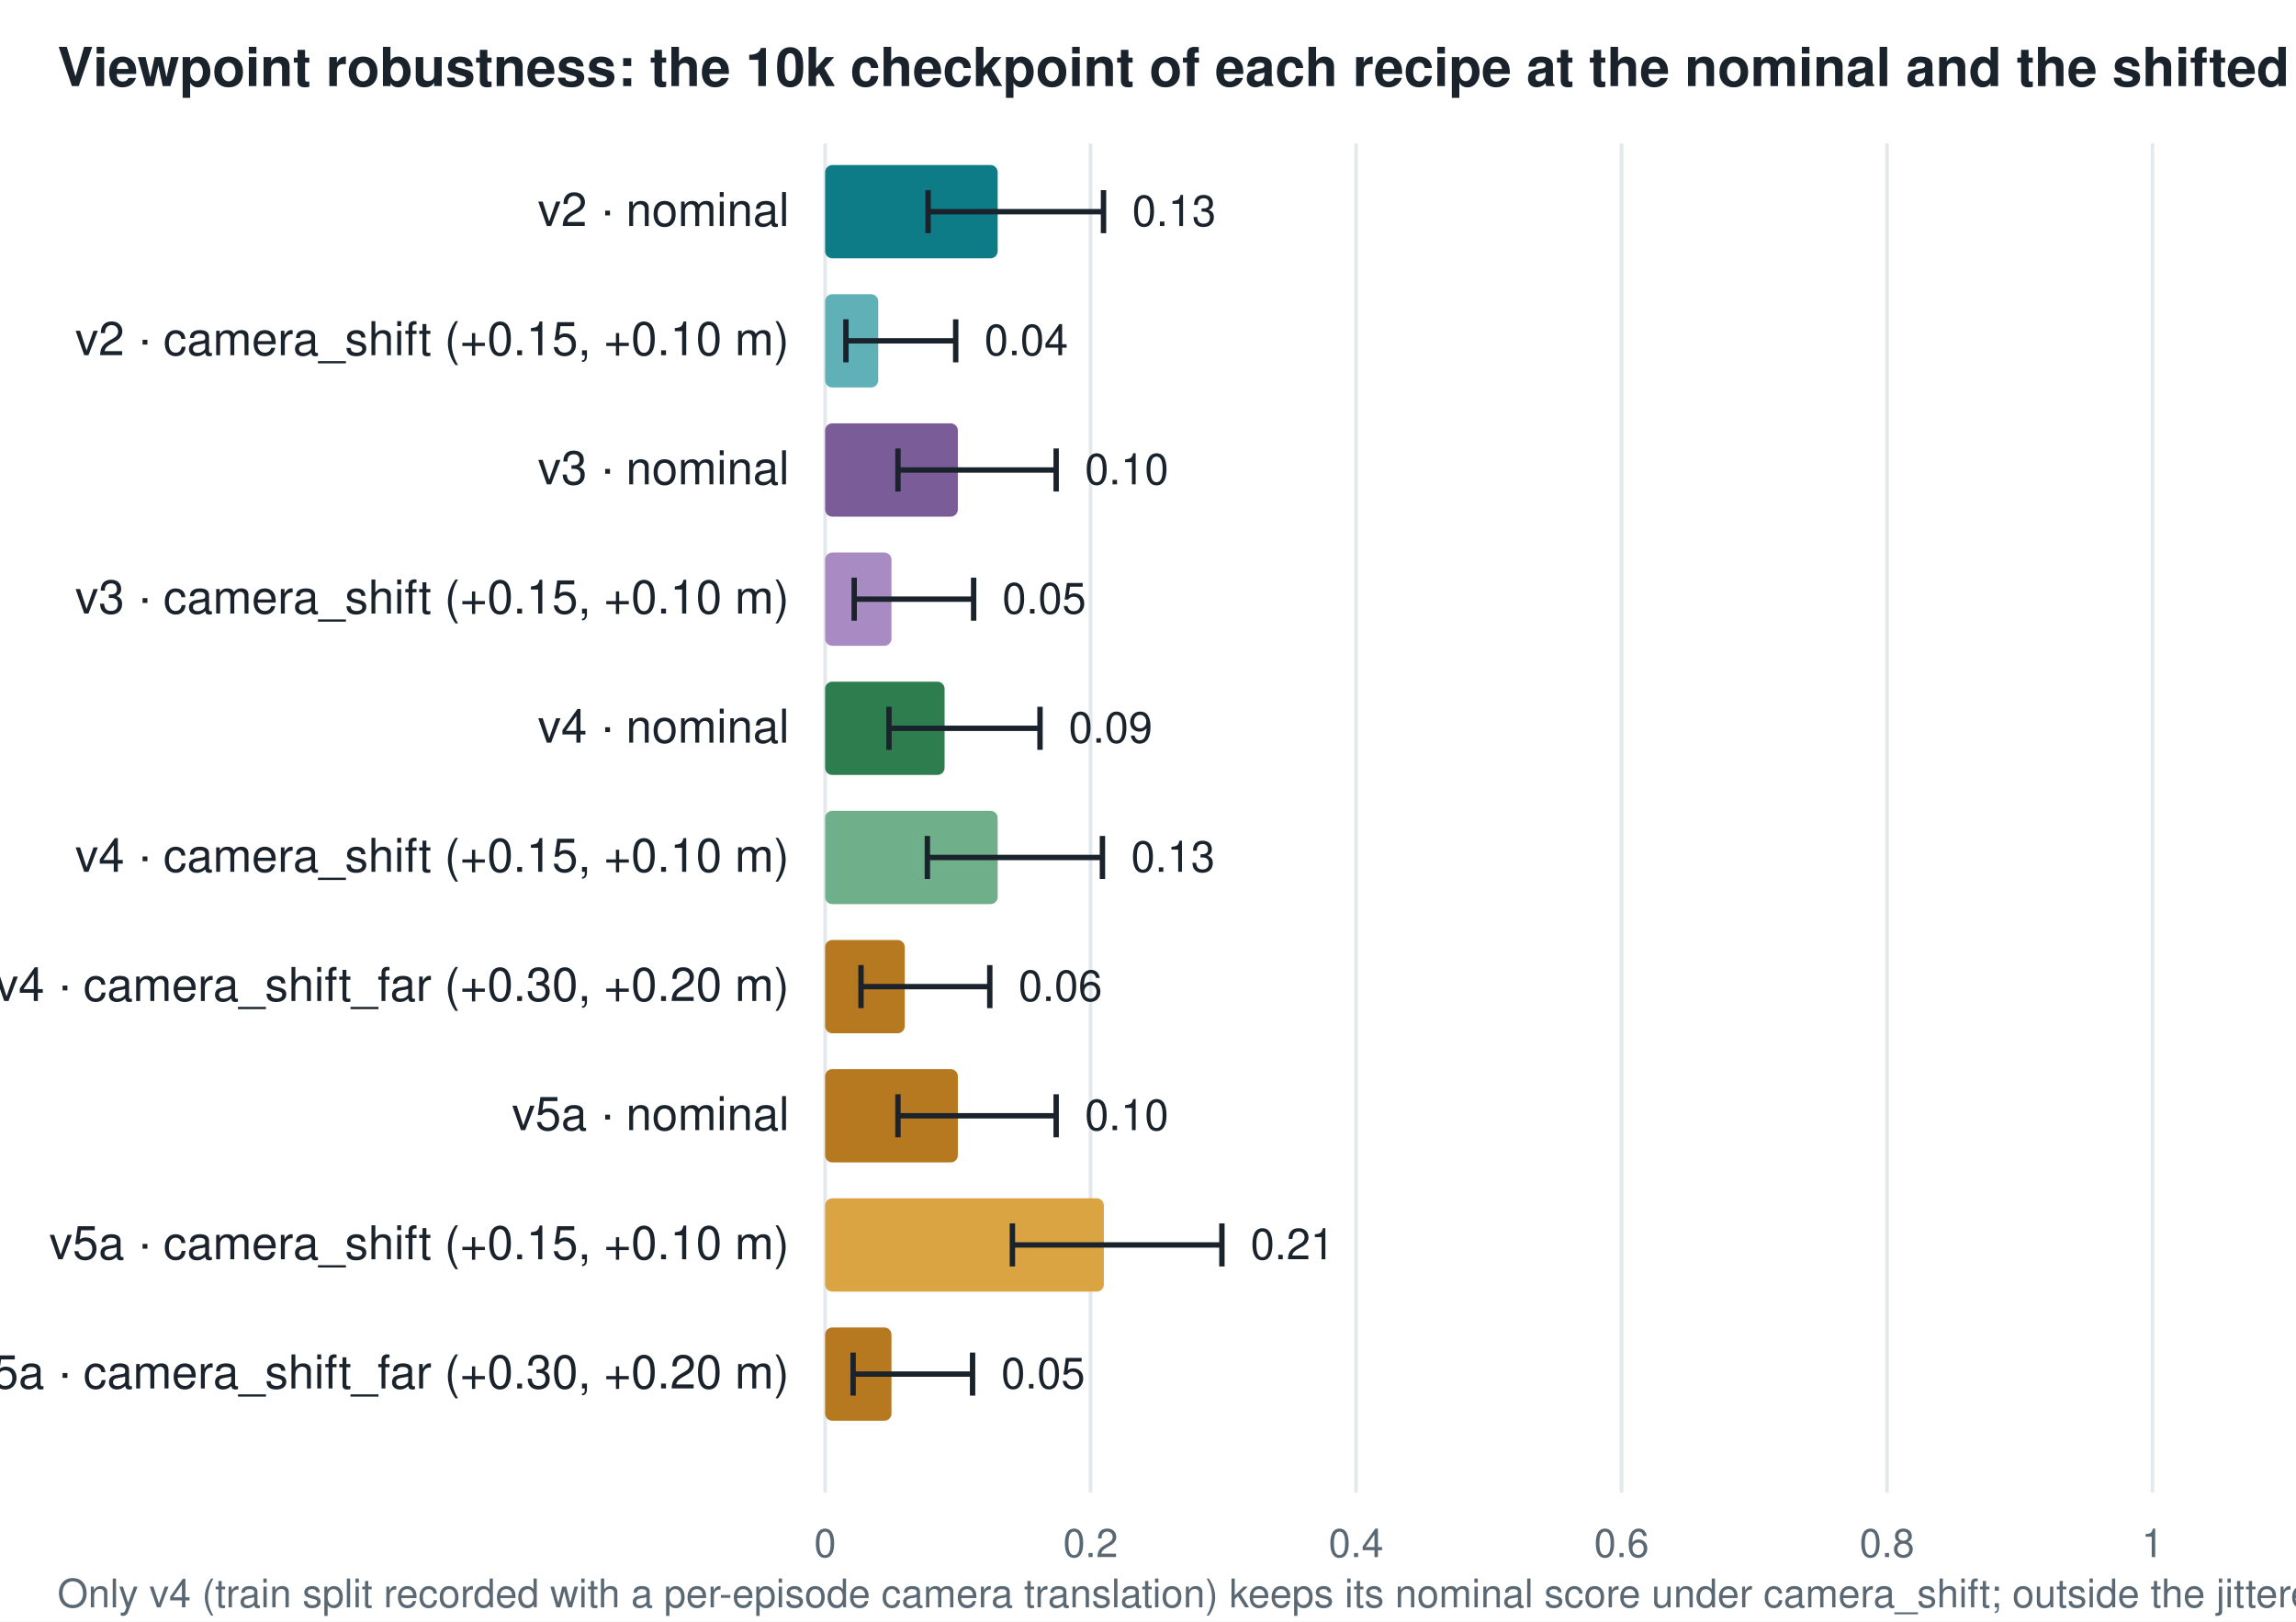
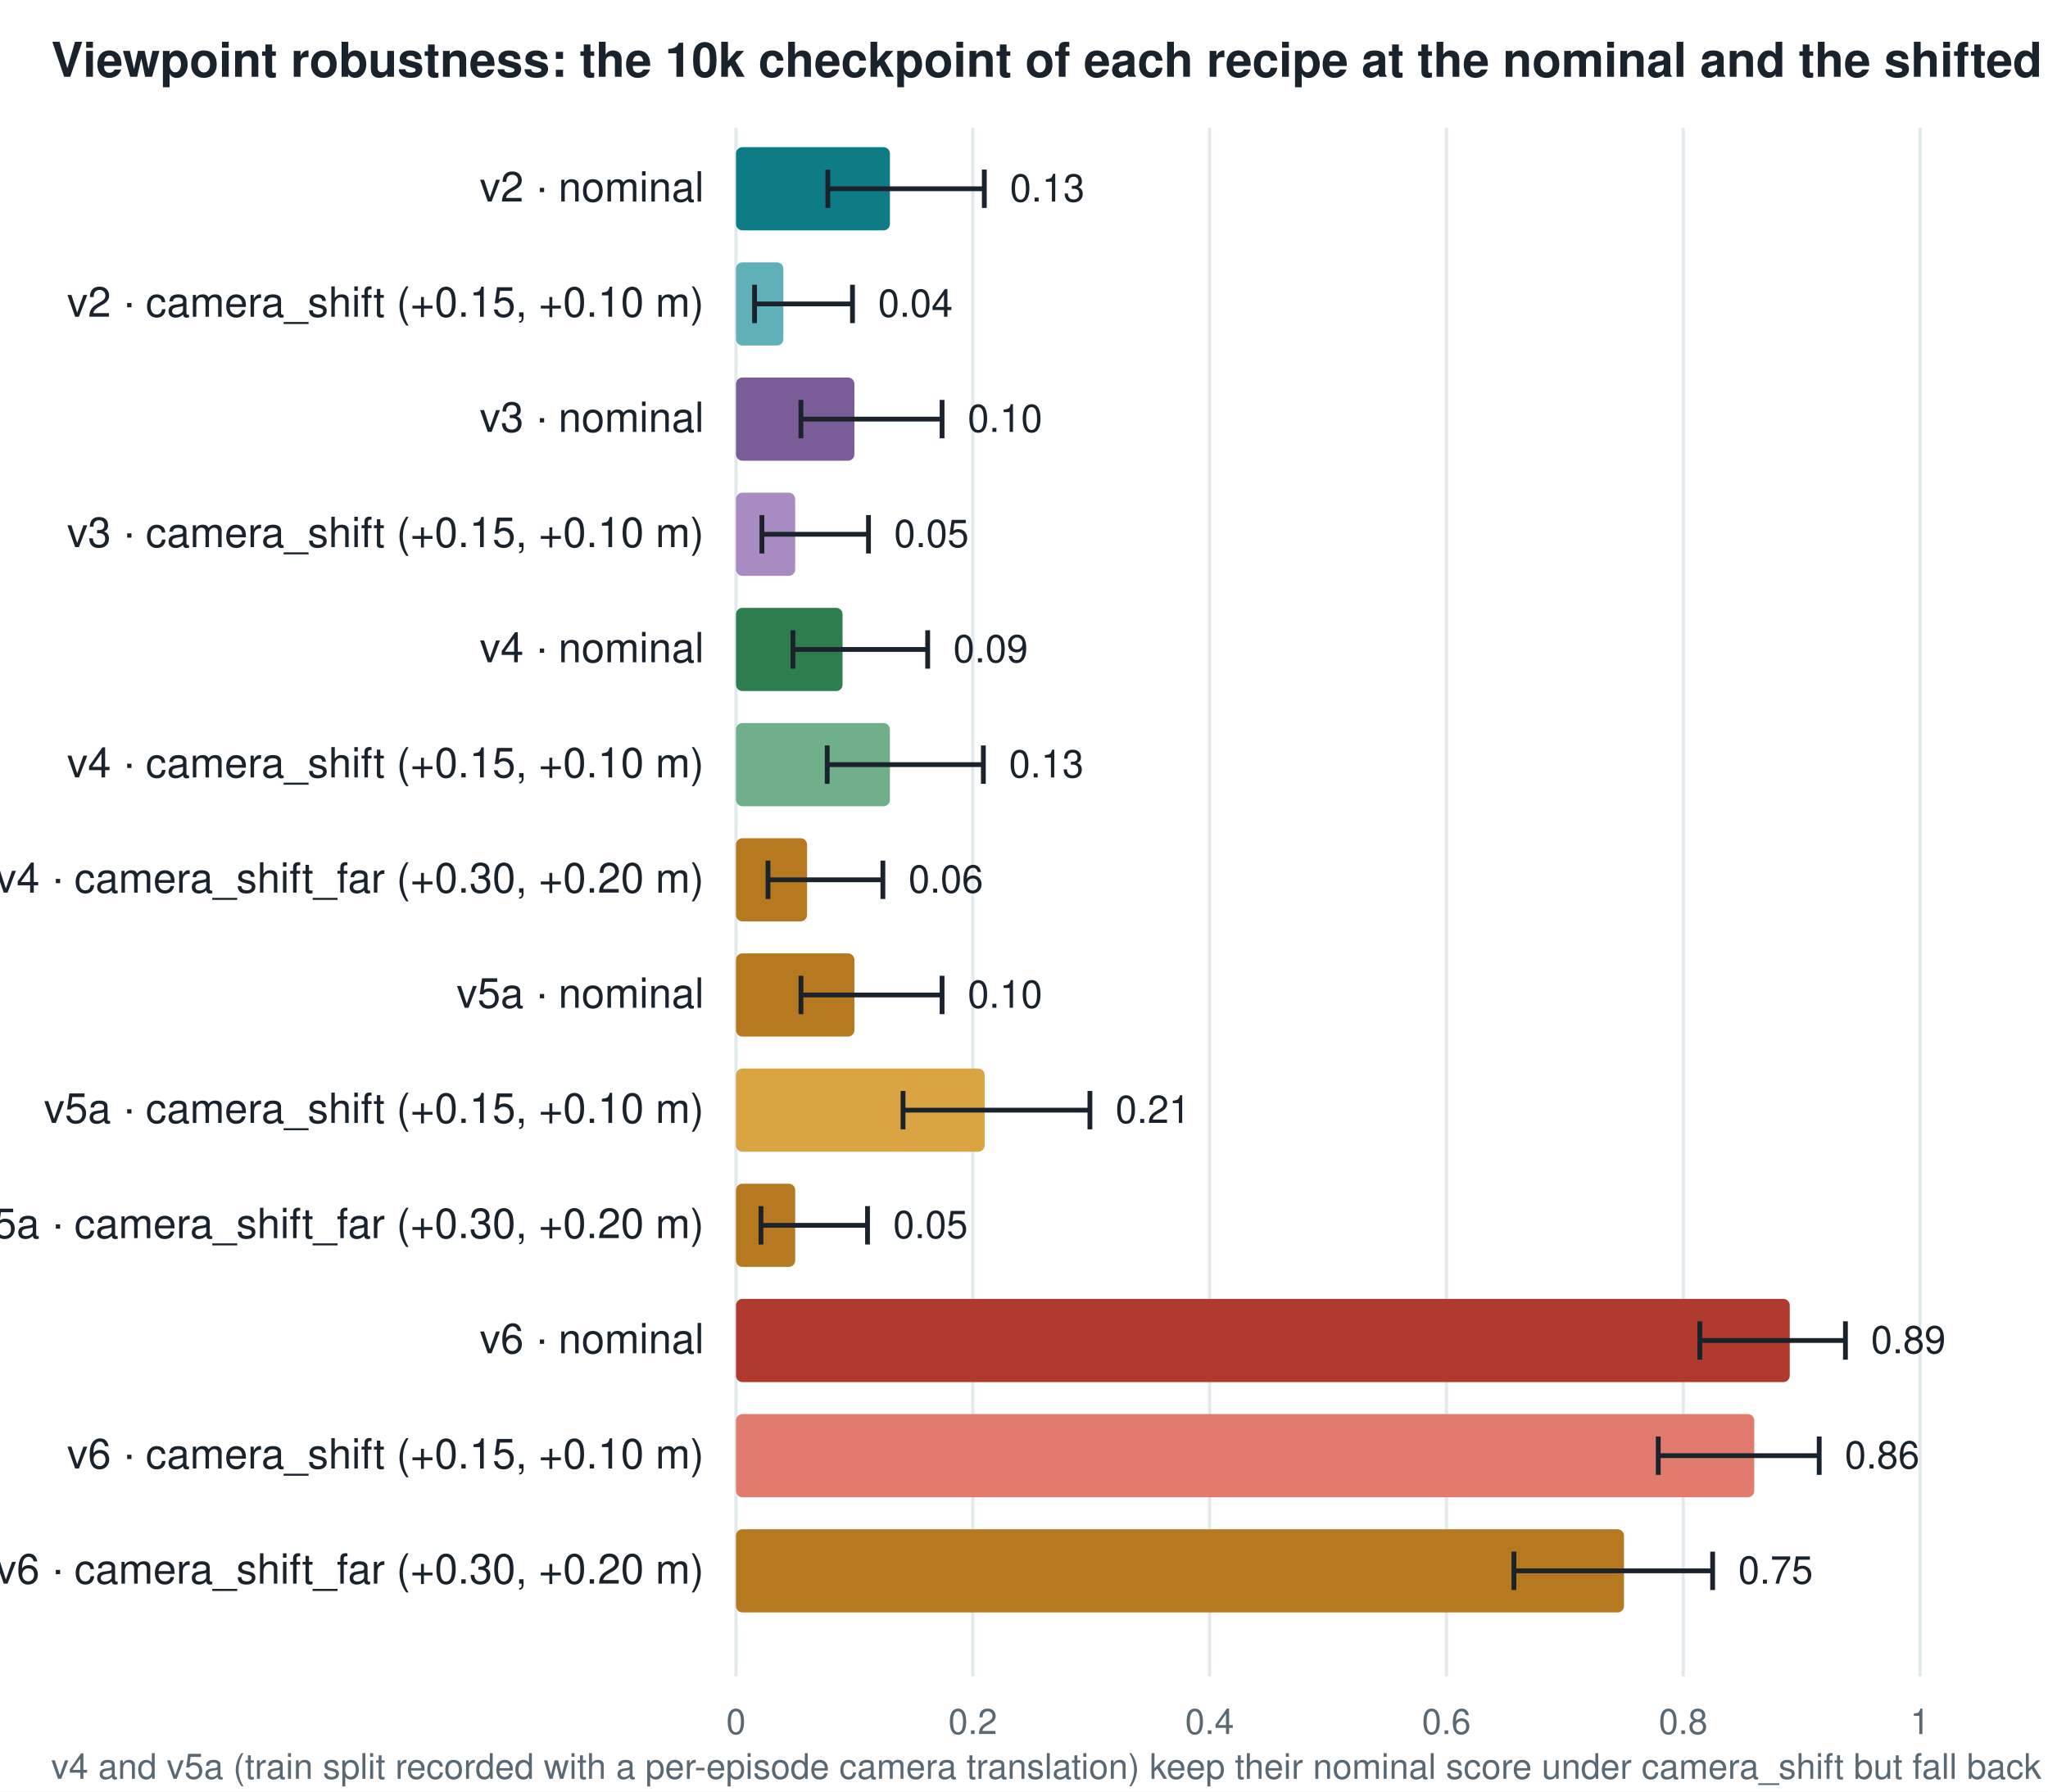
- <svg xmlns="http://www.w3.org/2000/svg" viewBox="0 0 640 452" width="640" height="452" font-family="IBM Plex Sans, Helvetica, Arial, sans-serif" font-size="13">
-   <rect width="640" height="452" fill="#FFFFFF" />
+ <svg xmlns="http://www.w3.org/2000/svg" viewBox="0 0 640 560" width="640" height="560" font-family="IBM Plex Sans, Helvetica, Arial, sans-serif" font-size="13">
+   <rect width="640" height="560" fill="#FFFFFF" />
  <text x="16" y="24" font-size="15" font-weight="600" fill="#1A232C">Viewpoint robustness: the 10k checkpoint of each recipe at the nominal and the shifted camera (same 100 seeds, Wilson 95 %)</text>
-   <line x1="230.0" y1="40" x2="230.0" y2="416" stroke="#E3E8EC" stroke-width="1" />
-   <text x="230.0" y="434" text-anchor="middle" fill="#5A6874" font-size="11">0</text>
-   <line x1="304.0" y1="40" x2="304.0" y2="416" stroke="#E3E8EC" stroke-width="1" />
-   <text x="304.0" y="434" text-anchor="middle" fill="#5A6874" font-size="11">0.2</text>
-   <line x1="378.0" y1="40" x2="378.0" y2="416" stroke="#E3E8EC" stroke-width="1" />
-   <text x="378.0" y="434" text-anchor="middle" fill="#5A6874" font-size="11">0.4</text>
-   <line x1="452.0" y1="40" x2="452.0" y2="416" stroke="#E3E8EC" stroke-width="1" />
-   <text x="452.0" y="434" text-anchor="middle" fill="#5A6874" font-size="11">0.6</text>
-   <line x1="526.0" y1="40" x2="526.0" y2="416" stroke="#E3E8EC" stroke-width="1" />
-   <text x="526.0" y="434" text-anchor="middle" fill="#5A6874" font-size="11">0.8</text>
-   <line x1="600.0" y1="40" x2="600.0" y2="416" stroke="#E3E8EC" stroke-width="1" />
-   <text x="600.0" y="434" text-anchor="middle" fill="#5A6874" font-size="11">1</text>
+   <line x1="230.0" y1="40" x2="230.0" y2="524" stroke="#E3E8EC" stroke-width="1" />
+   <text x="230.0" y="542" text-anchor="middle" fill="#5A6874" font-size="11">0</text>
+   <line x1="304.0" y1="40" x2="304.0" y2="524" stroke="#E3E8EC" stroke-width="1" />
+   <text x="304.0" y="542" text-anchor="middle" fill="#5A6874" font-size="11">0.2</text>
+   <line x1="378.0" y1="40" x2="378.0" y2="524" stroke="#E3E8EC" stroke-width="1" />
+   <text x="378.0" y="542" text-anchor="middle" fill="#5A6874" font-size="11">0.4</text>
+   <line x1="452.0" y1="40" x2="452.0" y2="524" stroke="#E3E8EC" stroke-width="1" />
+   <text x="452.0" y="542" text-anchor="middle" fill="#5A6874" font-size="11">0.6</text>
+   <line x1="526.0" y1="40" x2="526.0" y2="524" stroke="#E3E8EC" stroke-width="1" />
+   <text x="526.0" y="542" text-anchor="middle" fill="#5A6874" font-size="11">0.8</text>
+   <line x1="600.0" y1="40" x2="600.0" y2="524" stroke="#E3E8EC" stroke-width="1" />
+   <text x="600.0" y="542" text-anchor="middle" fill="#5A6874" font-size="11">1</text>
  <text x="220" y="63.0" text-anchor="end" fill="#1A232C">v2 · nominal</text>
  <rect x="230" y="46" width="48.1" height="26" fill="#0E7C86" rx="2" />
  <line x1="258.7" y1="59.0" x2="307.6" y2="59.0" stroke="#1A232C" stroke-width="1.5" />
  <line x1="258.7" y1="53.0" x2="258.7" y2="65.0" stroke="#1A232C" stroke-width="1.5" />
  <line x1="307.6" y1="53.0" x2="307.6" y2="65.0" stroke="#1A232C" stroke-width="1.5" />
  <text x="315.6" y="63.0" fill="#1A232C" font-size="12">0.13</text>
  <text x="220" y="99.0" text-anchor="end" fill="#1A232C">v2 · camera_shift (+0.15, +0.10 m)</text>
  <rect x="230" y="82" width="14.8" height="26" fill="#5FB0B7" rx="2" />
  <line x1="235.8" y1="95.0" x2="266.4" y2="95.0" stroke="#1A232C" stroke-width="1.5" />
  <line x1="235.8" y1="89.0" x2="235.8" y2="101.0" stroke="#1A232C" stroke-width="1.5" />
  <line x1="266.4" y1="89.0" x2="266.4" y2="101.0" stroke="#1A232C" stroke-width="1.5" />
  <text x="274.4" y="99.0" fill="#1A232C" font-size="12">0.04</text>
  <text x="220" y="135.0" text-anchor="end" fill="#1A232C">v3 · nominal</text>
  <rect x="230" y="118" width="37.0" height="26" fill="#7A5C99" rx="2" />
  <line x1="250.3" y1="131.0" x2="294.4" y2="131.0" stroke="#1A232C" stroke-width="1.5" />
  <line x1="250.3" y1="125.0" x2="250.3" y2="137.0" stroke="#1A232C" stroke-width="1.5" />
  <line x1="294.4" y1="125.0" x2="294.4" y2="137.0" stroke="#1A232C" stroke-width="1.5" />
  <text x="302.4" y="135.0" fill="#1A232C" font-size="12">0.10</text>
  <text x="220" y="171.0" text-anchor="end" fill="#1A232C">v3 · camera_shift (+0.15, +0.10 m)</text>
  <rect x="230" y="154" width="18.5" height="26" fill="#A98BC4" rx="2" />
  <line x1="238.1" y1="167.0" x2="271.4" y2="167.0" stroke="#1A232C" stroke-width="1.5" />
  <line x1="238.1" y1="161.0" x2="238.1" y2="173.0" stroke="#1A232C" stroke-width="1.5" />
  <line x1="271.4" y1="161.0" x2="271.4" y2="173.0" stroke="#1A232C" stroke-width="1.5" />
  <text x="279.4" y="171.0" fill="#1A232C" font-size="12">0.05</text>
  <text x="220" y="207.0" text-anchor="end" fill="#1A232C">v4 · nominal</text>
  <rect x="230" y="190" width="33.3" height="26" fill="#2E7D4F" rx="2" />
  <line x1="247.8" y1="203.0" x2="289.9" y2="203.0" stroke="#1A232C" stroke-width="1.5" />
  <line x1="247.8" y1="197.0" x2="247.8" y2="209.0" stroke="#1A232C" stroke-width="1.5" />
  <line x1="289.9" y1="197.0" x2="289.9" y2="209.0" stroke="#1A232C" stroke-width="1.5" />
  <text x="297.9" y="207.0" fill="#1A232C" font-size="12">0.09</text>
  <text x="220" y="243.0" text-anchor="end" fill="#1A232C">v4 · camera_shift (+0.15, +0.10 m)</text>
  <rect x="230" y="226" width="48.1" height="26" fill="#6FB08A" rx="2" />
  <line x1="258.5" y1="239.0" x2="307.3" y2="239.0" stroke="#1A232C" stroke-width="1.5" />
  <line x1="258.5" y1="233.0" x2="258.5" y2="245.0" stroke="#1A232C" stroke-width="1.5" />
  <line x1="307.3" y1="233.0" x2="307.3" y2="245.0" stroke="#1A232C" stroke-width="1.5" />
  <text x="315.3" y="243.0" fill="#1A232C" font-size="12">0.13</text>
  <text x="220" y="279.0" text-anchor="end" fill="#1A232C">v4 · camera_shift_far (+0.30, +0.20 m)</text>
  <rect x="230" y="262" width="22.2" height="26" fill="#B7791F" rx="2" />
  <line x1="240.0" y1="275.0" x2="275.9" y2="275.0" stroke="#1A232C" stroke-width="1.5" />
  <line x1="240.0" y1="269.0" x2="240.0" y2="281.0" stroke="#1A232C" stroke-width="1.5" />
  <line x1="275.9" y1="269.0" x2="275.9" y2="281.0" stroke="#1A232C" stroke-width="1.5" />
  <text x="283.9" y="279.0" fill="#1A232C" font-size="12">0.06</text>
  <text x="220" y="315.0" text-anchor="end" fill="#1A232C">v5a · nominal</text>
  <rect x="230" y="298" width="37.0" height="26" fill="#B7791F" rx="2" />
  <line x1="250.3" y1="311.0" x2="294.4" y2="311.0" stroke="#1A232C" stroke-width="1.5" />
  <line x1="250.3" y1="305.0" x2="250.3" y2="317.0" stroke="#1A232C" stroke-width="1.5" />
  <line x1="294.4" y1="305.0" x2="294.4" y2="317.0" stroke="#1A232C" stroke-width="1.5" />
  <text x="302.4" y="315.0" fill="#1A232C" font-size="12">0.10</text>
  <text x="220" y="351.0" text-anchor="end" fill="#1A232C">v5a · camera_shift (+0.15, +0.10 m)</text>
  <rect x="230" y="334" width="77.7" height="26" fill="#D9A441" rx="2" />
  <line x1="282.2" y1="347.0" x2="340.6" y2="347.0" stroke="#1A232C" stroke-width="1.5" />
  <line x1="282.2" y1="341.0" x2="282.2" y2="353.0" stroke="#1A232C" stroke-width="1.5" />
  <line x1="340.6" y1="341.0" x2="340.6" y2="353.0" stroke="#1A232C" stroke-width="1.5" />
  <text x="348.6" y="351.0" fill="#1A232C" font-size="12">0.21</text>
  <text x="220" y="387.0" text-anchor="end" fill="#1A232C">v5a · camera_shift_far (+0.30, +0.20 m)</text>
  <rect x="230" y="370" width="18.5" height="26" fill="#B7791F" rx="2" />
  <line x1="237.8" y1="383.0" x2="271.1" y2="383.0" stroke="#1A232C" stroke-width="1.5" />
  <line x1="237.8" y1="377.0" x2="237.8" y2="389.0" stroke="#1A232C" stroke-width="1.5" />
  <line x1="271.1" y1="377.0" x2="271.1" y2="389.0" stroke="#1A232C" stroke-width="1.5" />
  <text x="279.1" y="387.0" fill="#1A232C" font-size="12">0.05</text>
-   <text x="16" y="448" fill="#5A6874" font-size="11">Only v4 (train split recorded with a per-episode camera translation) keeps its nominal score under camera_shift; outside the jittered range (camera_shift_far) it falls back.</text>
+   <text x="220" y="423.0" text-anchor="end" fill="#1A232C">v6 · nominal</text>
+   <rect x="230" y="406" width="329.3" height="26" fill="#B03A2E" rx="2" />
+   <line x1="531.2" y1="419.0" x2="576.7" y2="419.0" stroke="#1A232C" stroke-width="1.5" />
+   <line x1="531.2" y1="413.0" x2="531.2" y2="425.0" stroke="#1A232C" stroke-width="1.5" />
+   <line x1="576.7" y1="413.0" x2="576.7" y2="425.0" stroke="#1A232C" stroke-width="1.5" />
+   <text x="584.7" y="423.0" fill="#1A232C" font-size="12">0.89</text>
+   <text x="220" y="459.0" text-anchor="end" fill="#1A232C">v6 · camera_shift (+0.15, +0.10 m)</text>
+   <rect x="230" y="442" width="318.2" height="26" fill="#E07B6E" rx="2" />
+   <line x1="518.2" y1="455.0" x2="568.5" y2="455.0" stroke="#1A232C" stroke-width="1.5" />
+   <line x1="518.2" y1="449.0" x2="518.2" y2="461.0" stroke="#1A232C" stroke-width="1.5" />
+   <line x1="568.5" y1="449.0" x2="568.5" y2="461.0" stroke="#1A232C" stroke-width="1.5" />
+   <text x="576.5" y="459.0" fill="#1A232C" font-size="12">0.86</text>
+   <text x="220" y="495.0" text-anchor="end" fill="#1A232C">v6 · camera_shift_far (+0.30, +0.20 m)</text>
+   <rect x="230" y="478" width="277.5" height="26" fill="#B7791F" rx="2" />
+   <line x1="473.1" y1="491.0" x2="535.2" y2="491.0" stroke="#1A232C" stroke-width="1.5" />
+   <line x1="473.1" y1="485.0" x2="473.1" y2="497.0" stroke="#1A232C" stroke-width="1.5" />
+   <line x1="535.2" y1="485.0" x2="535.2" y2="497.0" stroke="#1A232C" stroke-width="1.5" />
+   <text x="543.2" y="495.0" fill="#1A232C" font-size="12">0.75</text>
+   <text x="16" y="556" fill="#5A6874" font-size="11">v4 and v5a (train split recorded with a per-episode camera translation) keep their nominal score under camera_shift but fall back outside the jittered range; v6 (wrist camera) holds 0.86 under the shift and 0.75 at the far view — the eye-in-hand stream does not move with the scene camera.</text>
</svg>
